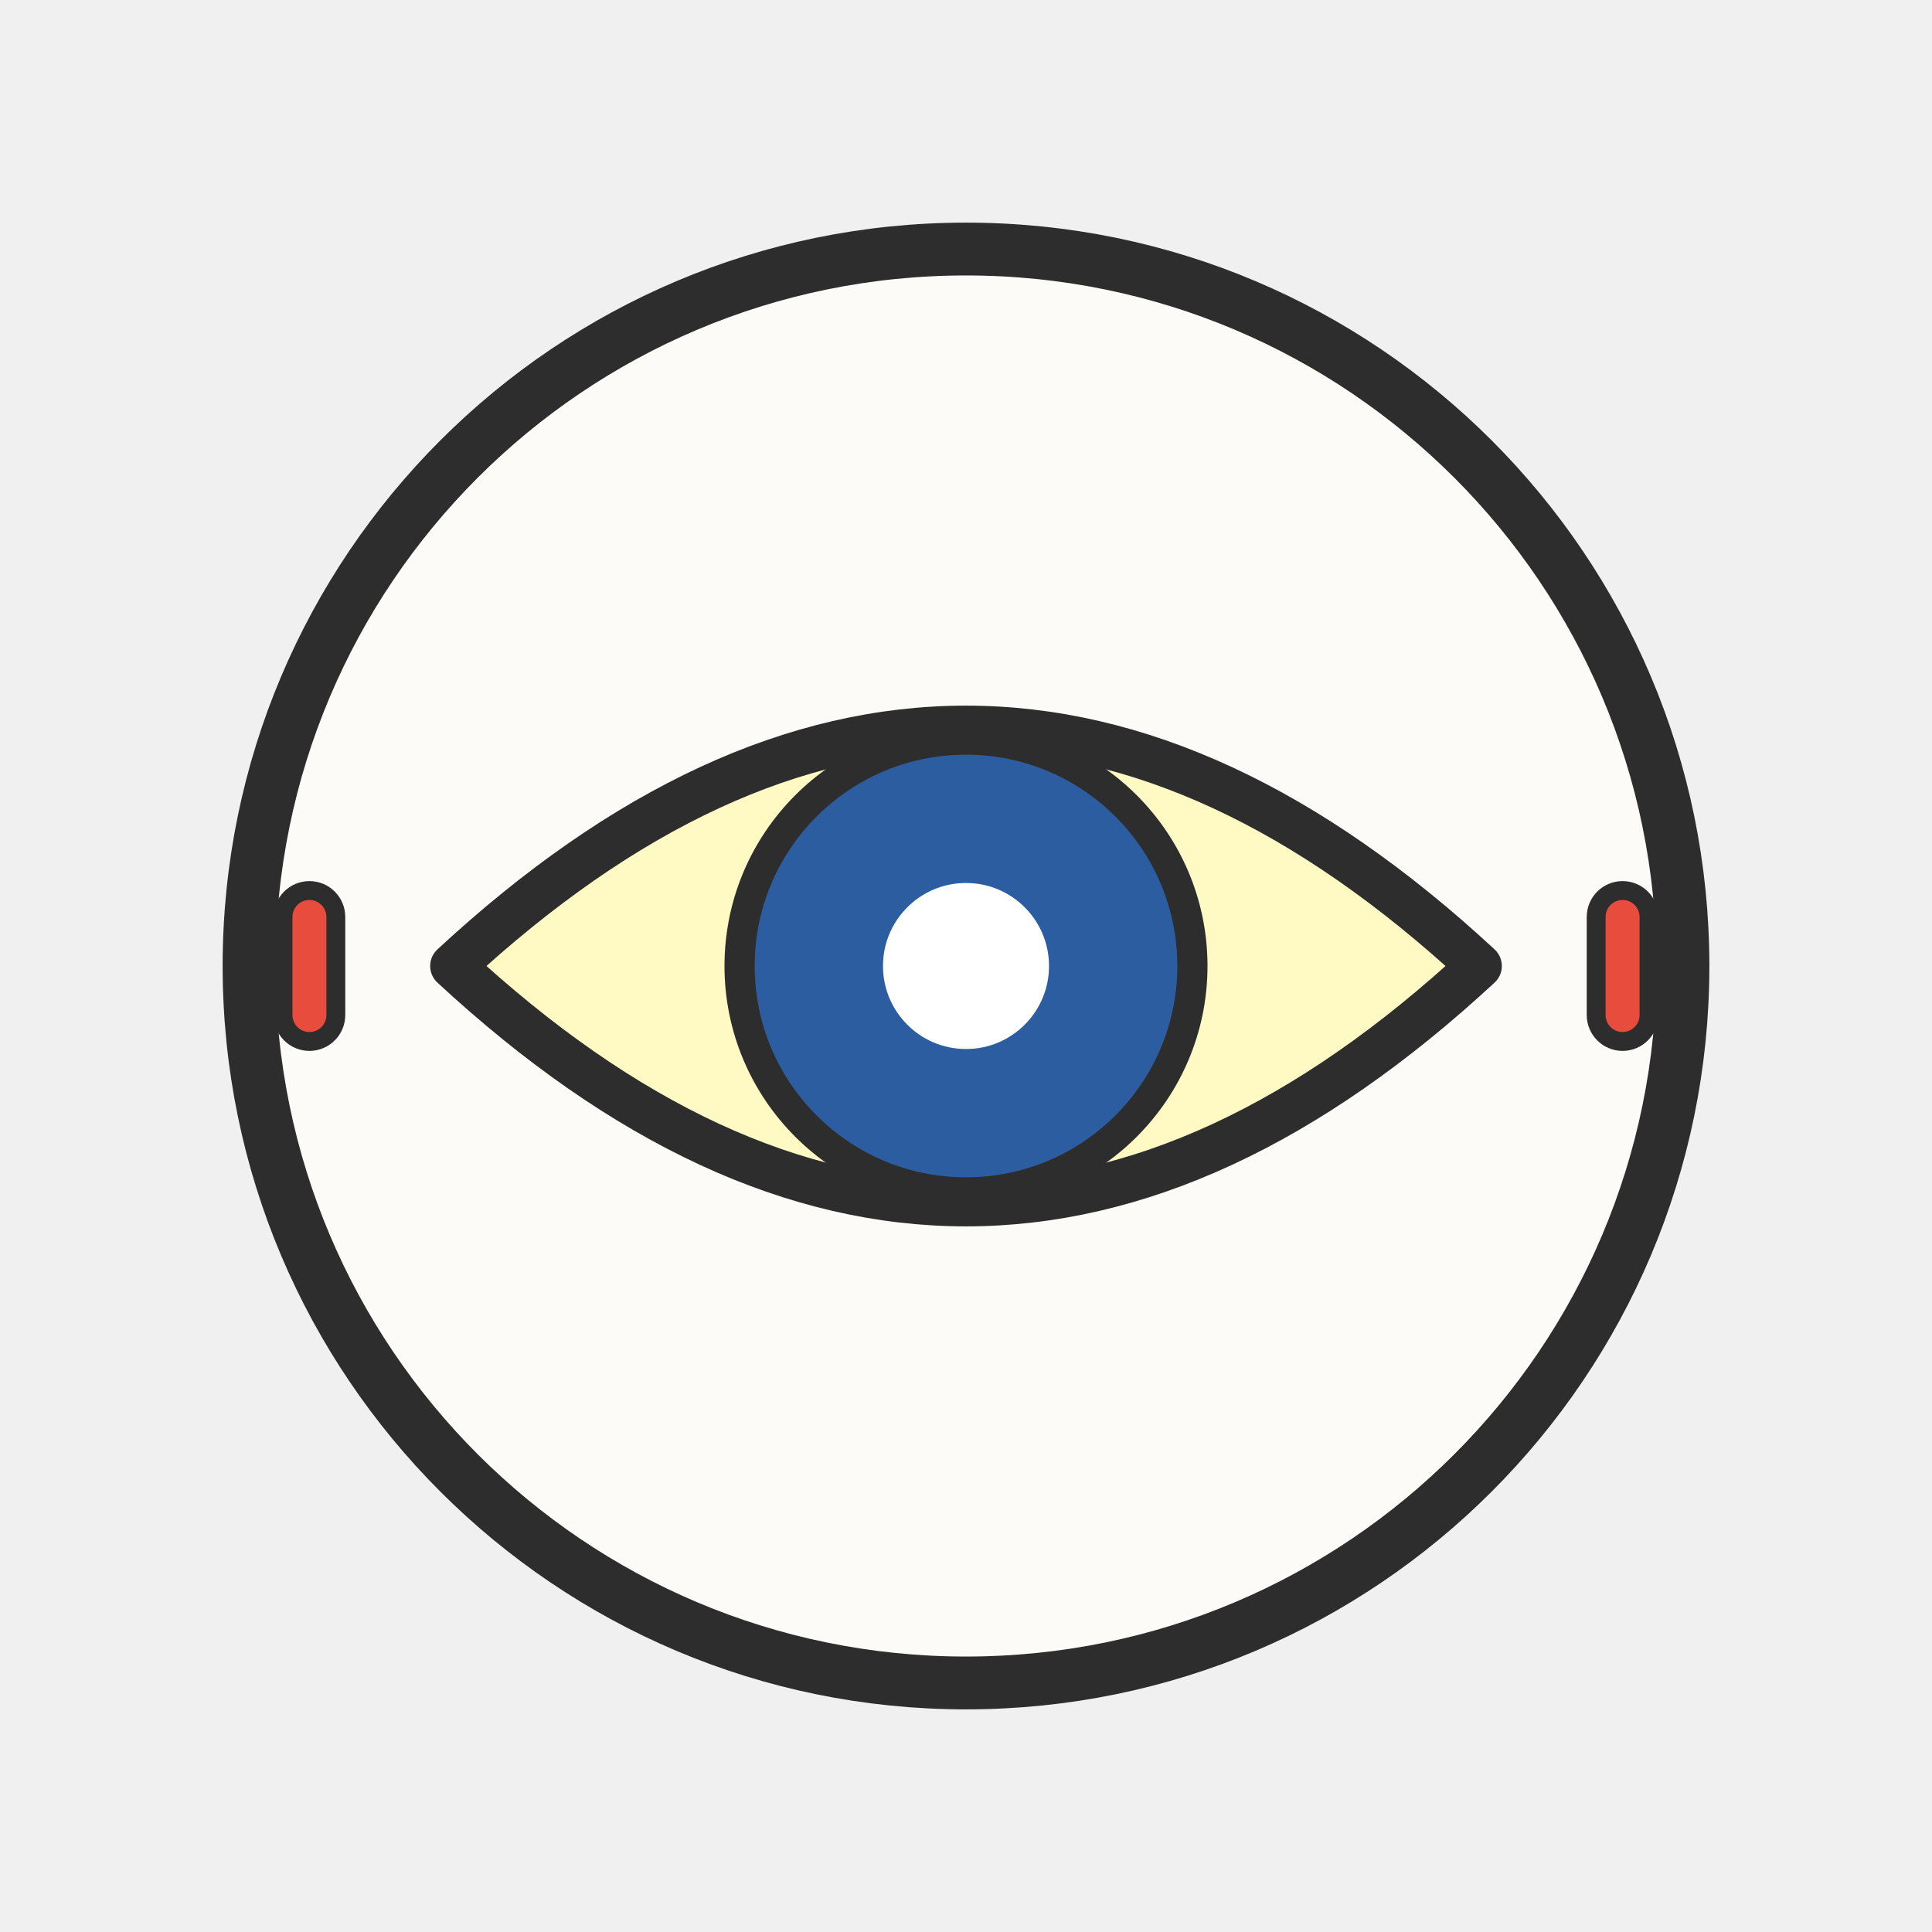
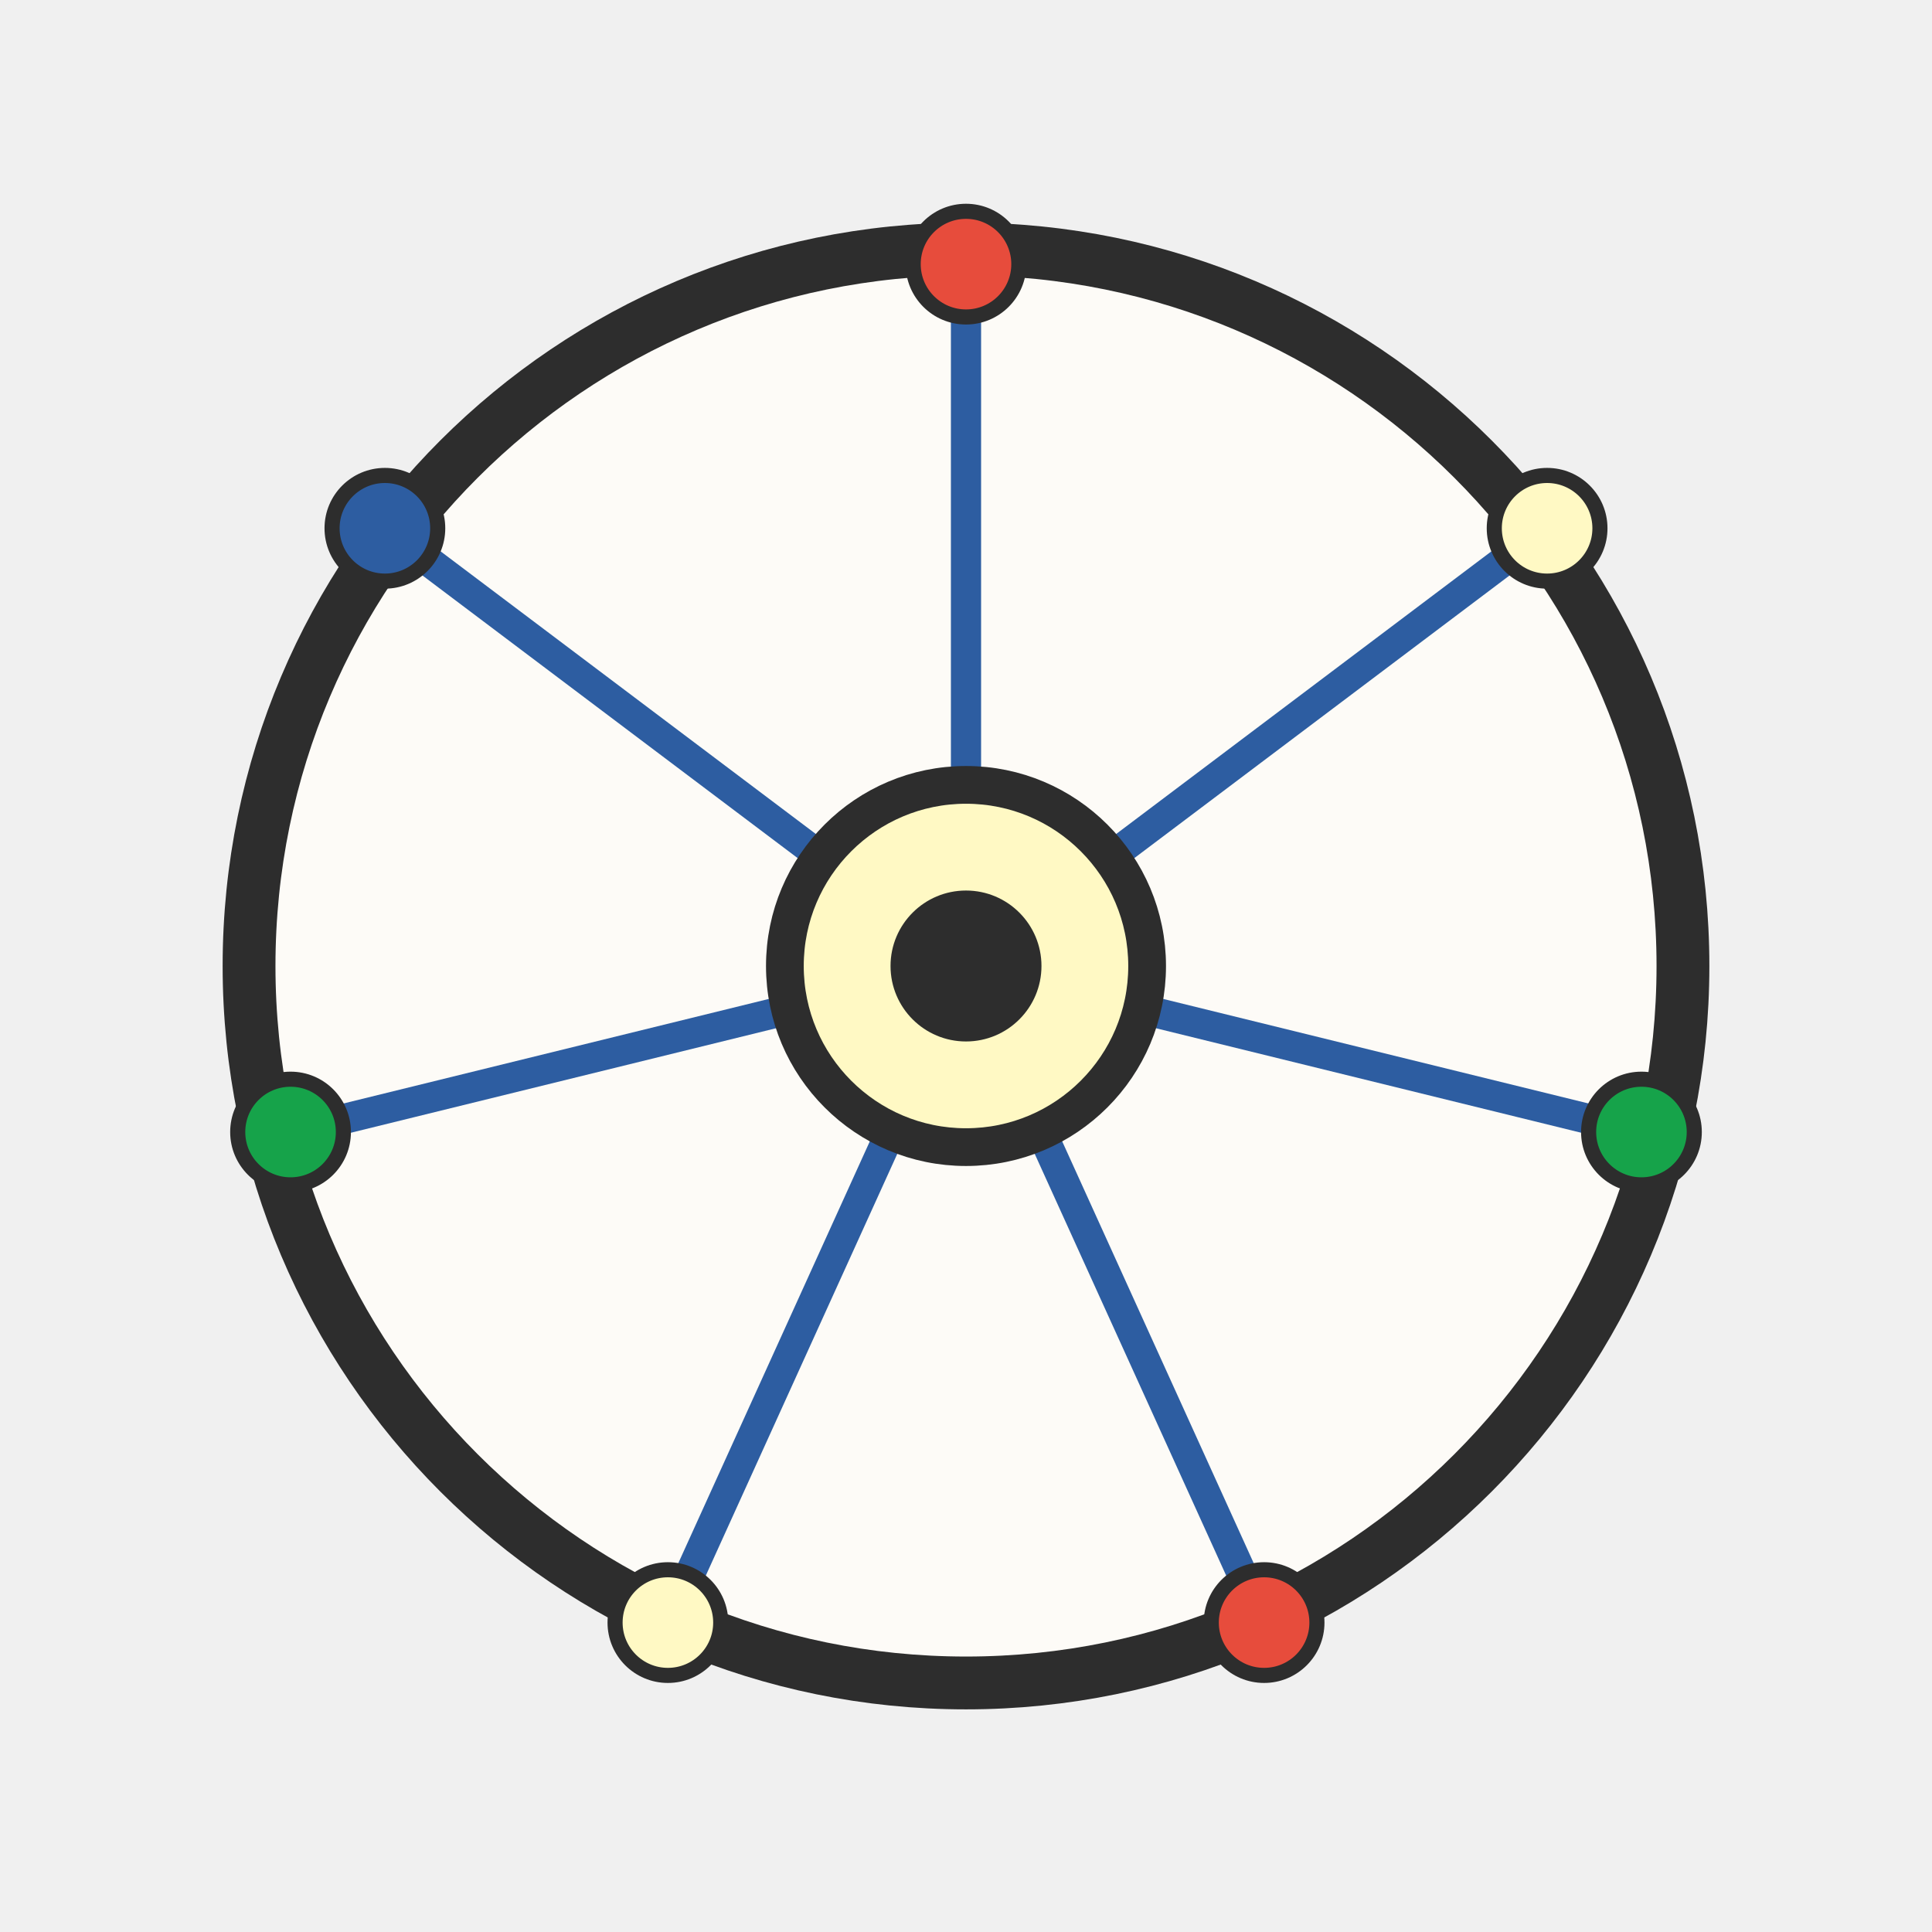
<svg xmlns="http://www.w3.org/2000/svg" viewBox="0 0 512 512" width="100%" height="100%">
  <circle cx="256" cy="256" r="190" fill="#fdfbf7" stroke="#2d2d2d" stroke-width="14" />
-   <path d="M 120 256 Q 256 130 392 256 Q 256 382 120 256 Z" fill="#fff9c4" stroke="#2d2d2d" stroke-width="12" stroke-linejoin="round" />
-   <circle cx="256" cy="256" r="60" fill="#2d5da1" stroke="#2d2d2d" stroke-width="8" />
-   <circle cx="256" cy="256" r="22" fill="#fff" />
-   <rect x="75" y="236" width="14" height="40" rx="7" fill="#e74c3c" stroke="#2d2d2d" stroke-width="5" />
-   <rect x="423" y="236" width="14" height="40" rx="7" fill="#e74c3c" stroke="#2d2d2d" stroke-width="5" />
+   <line x1="256" y1="256" x2="256" y2="70" stroke="#2d5da1" stroke-width="8" />
+   <line x1="256" y1="256" x2="410" y2="140" stroke="#2d5da1" stroke-width="8" />
+   <line x1="256" y1="256" x2="435" y2="300" stroke="#2d5da1" stroke-width="8" />
+   <line x1="256" y1="256" x2="335" y2="430" stroke="#2d5da1" stroke-width="8" />
+   <line x1="256" y1="256" x2="177" y2="430" stroke="#2d5da1" stroke-width="8" />
+   <line x1="256" y1="256" x2="77" y2="300" stroke="#2d5da1" stroke-width="8" />
+   <line x1="256" y1="256" x2="102" y2="140" stroke="#2d5da1" stroke-width="8" />
+   <circle cx="256" cy="70" r="14" fill="#e74c3c" stroke="#2d2d2d" stroke-width="4" />
+   <circle cx="410" cy="140" r="14" fill="#fff9c4" stroke="#2d2d2d" stroke-width="4" />
+   <circle cx="435" cy="300" r="14" fill="#16a34a" stroke="#2d2d2d" stroke-width="4" />
+   <circle cx="335" cy="430" r="14" fill="#e74c3c" stroke="#2d2d2d" stroke-width="4" />
+   <circle cx="177" cy="430" r="14" fill="#fff9c4" stroke="#2d2d2d" stroke-width="4" />
+   <circle cx="77" cy="300" r="14" fill="#16a34a" stroke="#2d2d2d" stroke-width="4" />
+   <circle cx="102" cy="140" r="14" fill="#2d5da1" stroke="#2d2d2d" stroke-width="4" />
+   <circle cx="256" cy="256" r="48" fill="#fff9c4" stroke="#2d2d2d" stroke-width="10" />
+   <circle cx="256" cy="256" r="20" fill="#2d2d2d" />
</svg>
